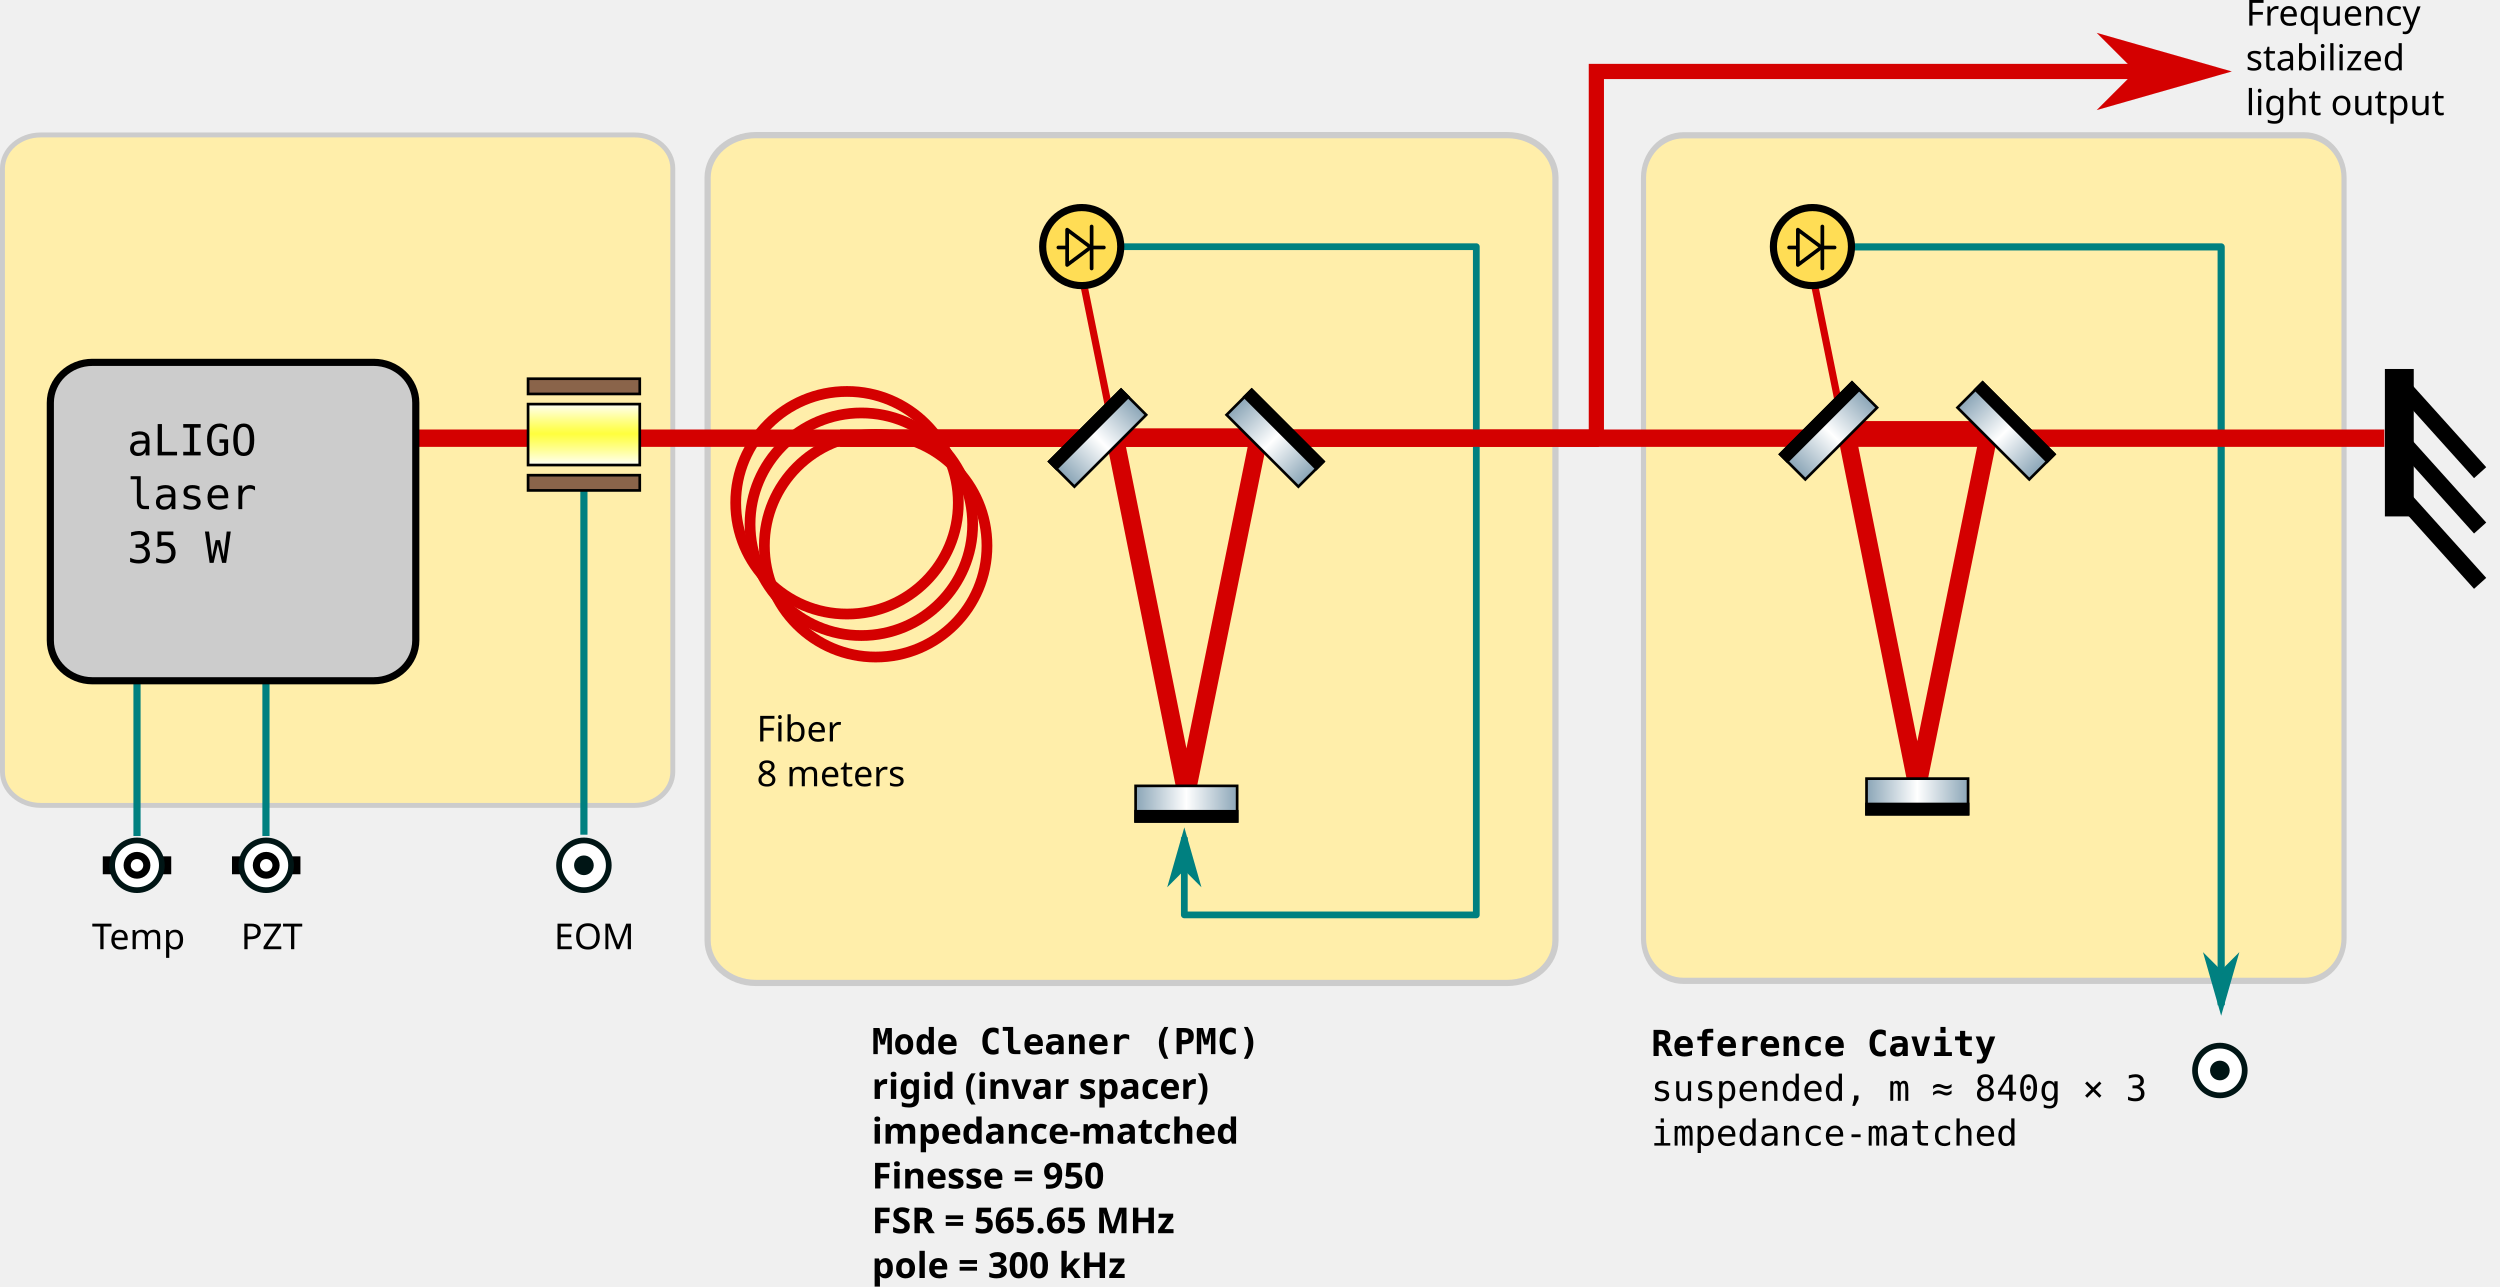
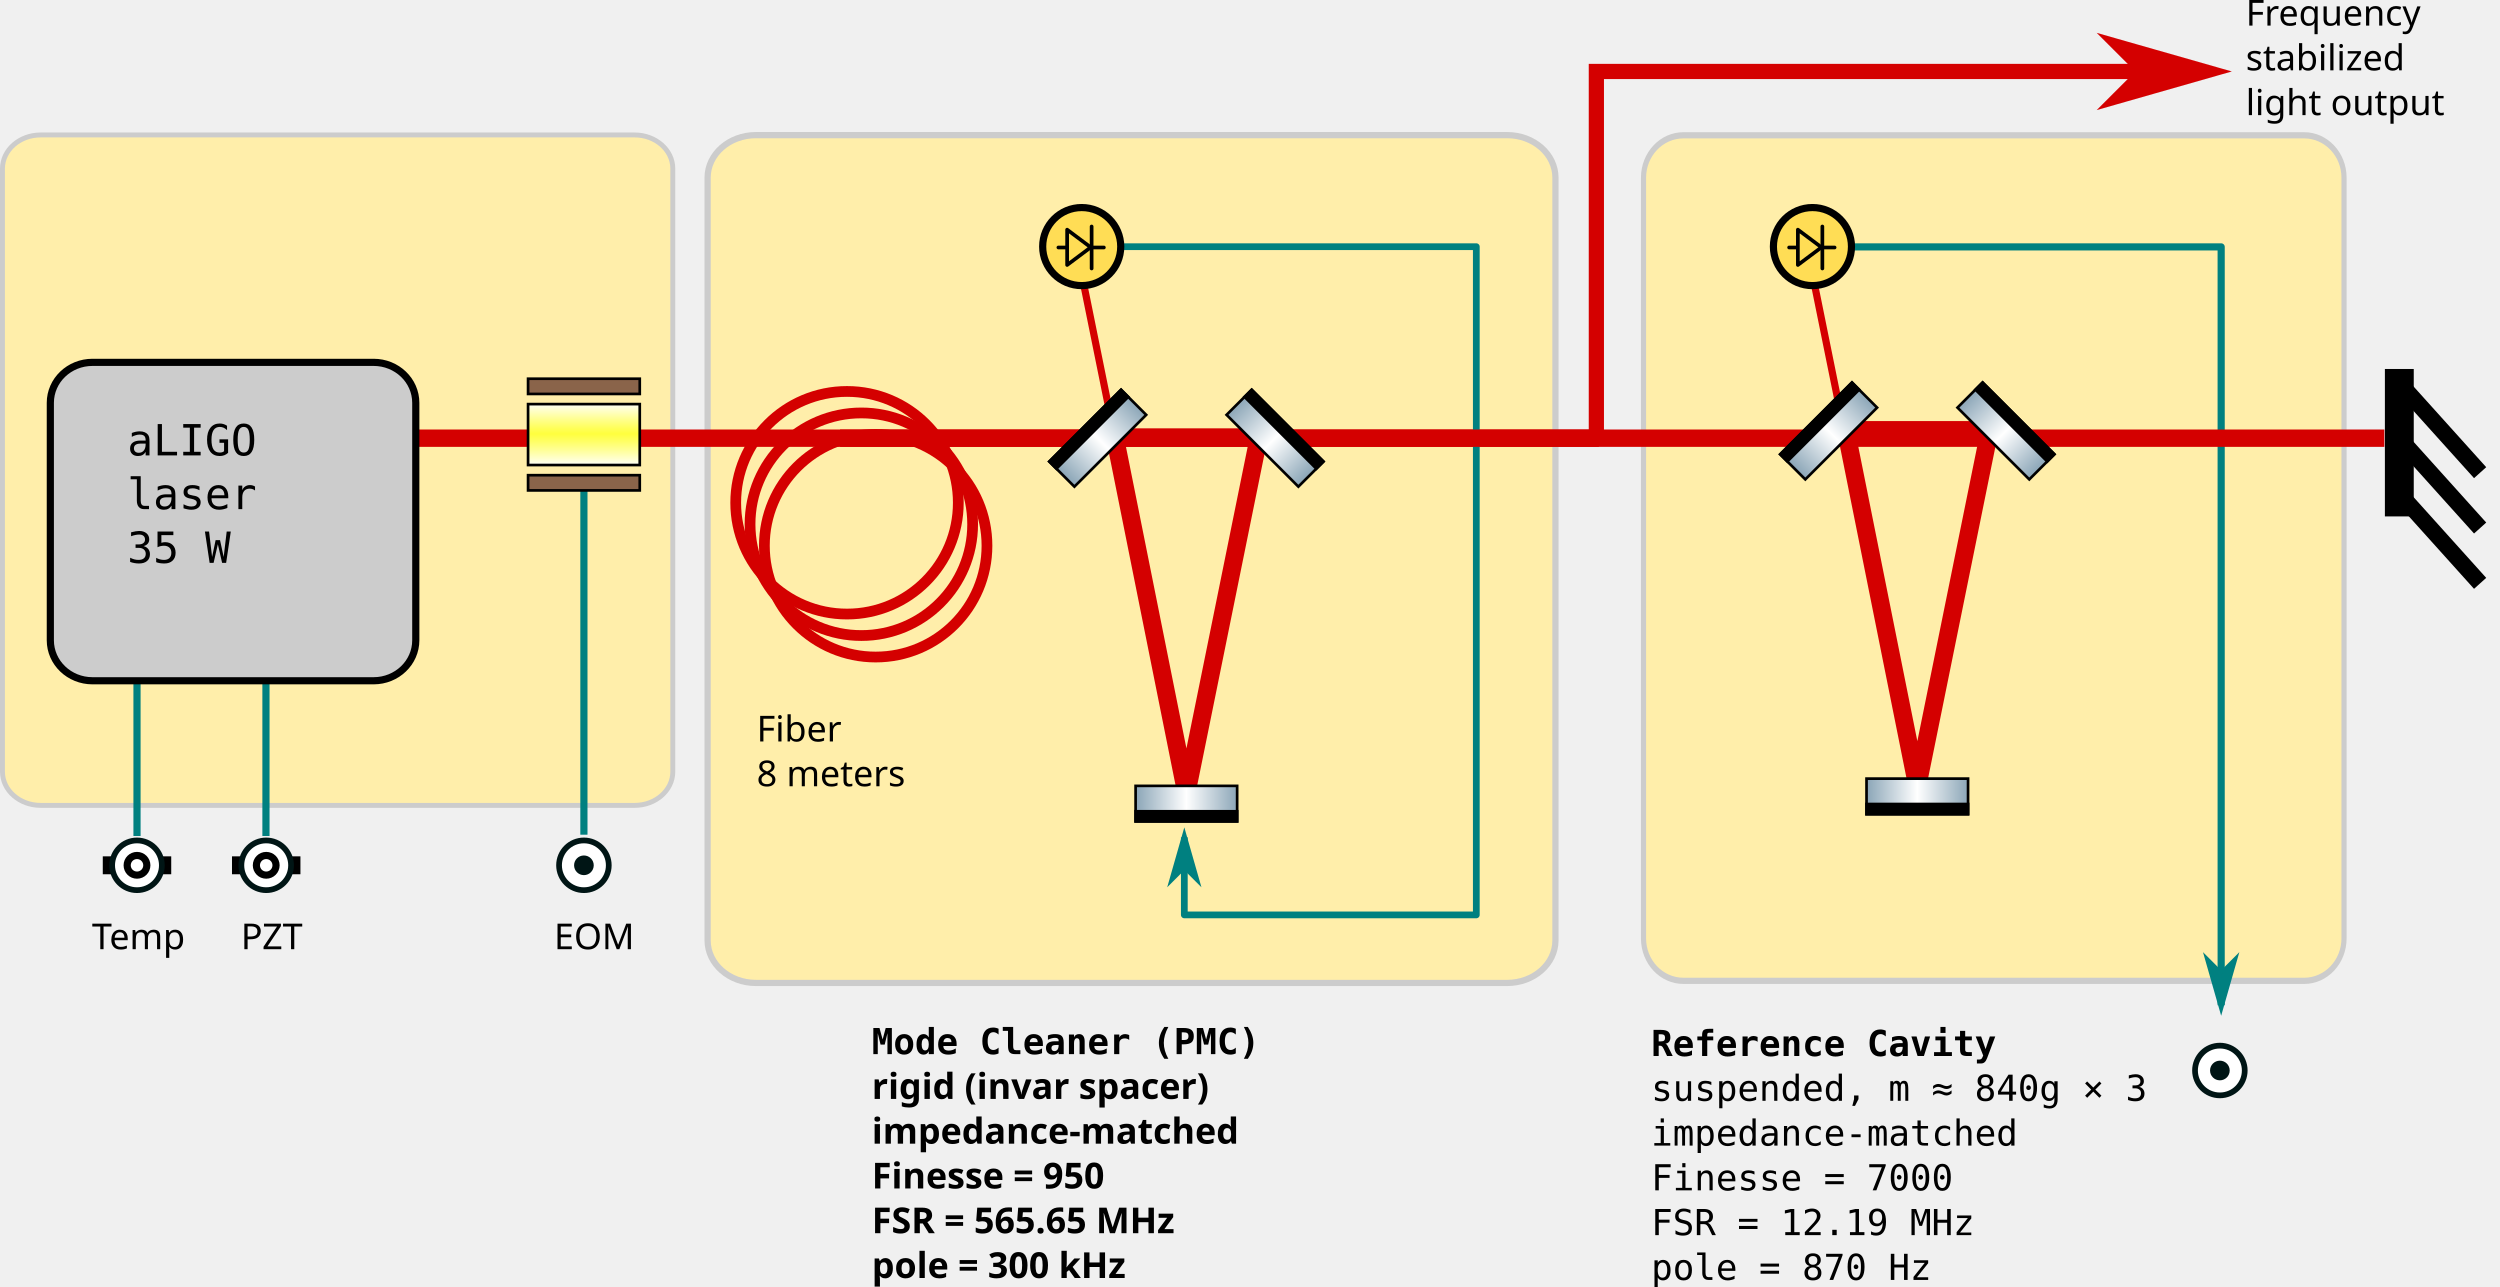
<svg xmlns="http://www.w3.org/2000/svg" xmlns:xlink="http://www.w3.org/1999/xlink" width="697.928" height="359.184" id="svg2" version="1.1">
  <defs id="defs4">
    <marker style="overflow:visible" id="TriangleOutM" refX="0" refY="0" orient="auto">
      <path transform="scale(0.4,0.4)" style="fill-rule:evenodd;stroke:#000000;stroke-width:1pt;marker-start:none" d="m 5.77,0 -8.65,5 0,-10 8.65,5 z" id="path9526" />
    </marker>
    <marker style="overflow:visible" id="TriangleOutL" refX="0" refY="0" orient="auto">
      <path transform="scale(0.8,0.8)" style="fill-rule:evenodd;stroke:#000000;stroke-width:1pt;marker-start:none" d="m 5.77,0 -8.65,5 0,-10 8.65,5 z" id="path9523" />
    </marker>
    <marker style="overflow:visible" id="Arrow1Mend" refX="0" refY="0" orient="auto">
      <path transform="matrix(-0.4,0,0,-0.4,-4,0)" style="fill-rule:evenodd;stroke:#000000;stroke-width:1pt;marker-start:none" d="M 0,0 5,-5 -12.5,0 5,5 0,0 z" id="path9389" />
    </marker>
    <linearGradient id="linearGradient6000" gradientUnits="userSpaceOnUse" x1="-296.628" y1="-366.228" x2="-296.628" y2="-394.575" gradientTransform="matrix(0,-0.35,1,0,412.2441,-97.8508)">
      <stop offset="0.006" style="stop-color:#89A4B6" id="stop5965" />
      <stop offset="0.5" style="stop-color:#FFFFFF" id="stop5967" />
      <stop offset="1" style="stop-color:#89A4B6" id="stop5969" />
    </linearGradient>
    <linearGradient id="linearGradient5993" gradientUnits="userSpaceOnUse" x1="1050.925" y1="24.558" x2="1050.925" y2="-3.79" gradientTransform="matrix(0.2475,0.2475,-0.7071,0.7071,-203.2667,-196.2051)">
      <stop offset="0.006" style="stop-color:#89A4B6" id="stop5954" />
      <stop offset="0.5" style="stop-color:#FFFFFF" id="stop5956" />
      <stop offset="1" style="stop-color:#89A4B6" id="stop5958" />
    </linearGradient>
    <linearGradient id="linearGradient8048" gradientUnits="userSpaceOnUse" x1="-296.628" y1="-366.228" x2="-296.628" y2="-394.575" gradientTransform="matrix(0,-0.35,1,0,412.2441,-97.8508)">
      <stop offset="0.006" style="stop-color:#89A4B6" id="stop8050" />
      <stop offset="0.5" style="stop-color:#FFFFFF" id="stop8052" />
      <stop offset="1" style="stop-color:#89A4B6" id="stop8054" />
    </linearGradient>
    <linearGradient id="linearGradient8232" gradientUnits="userSpaceOnUse" x1="1435.321" y1="-456.838" x2="1435.321" y2="-485.185" gradientTransform="matrix(-0.2475,0.2475,-0.7071,-0.7071,36.25,-617.0538)">
      <stop offset="0.006" style="stop-color:#89A4B6" id="stop8234" />
      <stop offset="0.5" style="stop-color:#FFFFFF" id="stop8236" />
      <stop offset="1" style="stop-color:#89A4B6" id="stop8238" />
    </linearGradient>
    <linearGradient id="linearGradient8244" gradientUnits="userSpaceOnUse" x1="1050.925" y1="24.558" x2="1050.925" y2="-3.79" gradientTransform="matrix(0.2475,0.2475,-0.7071,0.7071,-203.2667,-196.2051)">
      <stop offset="0.006" style="stop-color:#89A4B6" id="stop8246" />
      <stop offset="0.5" style="stop-color:#FFFFFF" id="stop8248" />
      <stop offset="1" style="stop-color:#89A4B6" id="stop8250" />
    </linearGradient>
    <linearGradient id="linearGradient8256" gradientUnits="userSpaceOnUse" x1="-296.628" y1="-366.228" x2="-296.628" y2="-394.575" gradientTransform="matrix(0,-0.35,1,0,412.2441,-97.8508)">
      <stop offset="0.006" style="stop-color:#89A4B6" id="stop8258" />
      <stop offset="0.5" style="stop-color:#FFFFFF" id="stop8260" />
      <stop offset="1" style="stop-color:#89A4B6" id="stop8262" />
    </linearGradient>
    <linearGradient id="linearGradient5726" gradientUnits="userSpaceOnUse" x1="28.722" y1="32.973" x2="28.722" y2="13.131">
      <stop offset="0" style="stop-color:#FFFFFF" id="stop5690" />
      <stop offset="0.005" style="stop-color:#FEFCFC" id="stop5692" />
      <stop offset="0.15" style="stop-color:#E6A4A4" id="stop5694" />
      <stop offset="0.277" style="stop-color:#D35E5E" id="stop5696" />
      <stop offset="0.382" style="stop-color:#C62B2B" id="stop5698" />
      <stop offset="0.462" style="stop-color:#BD0C0C" id="stop5700" />
      <stop offset="0.506" style="stop-color:#BA0000" id="stop5702" />
      <stop offset="0.708" style="stop-color:#D86E6E" id="stop5704" />
      <stop offset="0.91" style="stop-color:#F4D6D6" id="stop5706" />
      <stop offset="1" style="stop-color:#FFFFFF" id="stop5708" />
    </linearGradient>
    <linearGradient id="linearGradient4599" gradientUnits="userSpaceOnUse" x1="63.739" y1="107.564" x2="63.739" y2="86.303" gradientTransform="matrix(0.8,0,0,0.8,-35.0284,-61.5817)">
      <stop offset="0" style="stop-color:#FFFFFF" id="stop4569" />
      <stop offset="0.25" style="stop-color:#FFFF99" id="stop4571" />
      <stop offset="0.428" style="stop-color:#FFFF58" id="stop4573" />
      <stop offset="0.511" style="stop-color:#FFFF3E" id="stop4575" />
      <stop offset="0.581" style="stop-color:#FFFF53" id="stop4577" />
      <stop offset="0.725" style="stop-color:#FFFF89" id="stop4579" />
      <stop offset="0.93" style="stop-color:#FFFFE0" id="stop4581" />
      <stop offset="1" style="stop-color:#FFFFFF" id="stop4583" />
    </linearGradient>
    <linearGradient id="linearGradient3818" gradientUnits="userSpaceOnUse" x1="350.087" y1="43.03" x2="350.087" y2="14.683" gradientTransform="matrix(0.35,0,0,1,-117.1952,-14.3086)">
      <stop offset="0.006" style="stop-color:#89A4B6" id="stop3800" />
      <stop offset="0.5" style="stop-color:#FFFFFF" id="stop3802" />
      <stop offset="1" style="stop-color:#89A4B6" id="stop3804" />
    </linearGradient>
    <radialGradient gradientUnits="userSpaceOnUse" r="10.296" fy="10.297" fx="10.296" cy="10.297" cx="10.296" id="radialGradient5317" xlink:href="#radialGradient5304" />
    <radialGradient id="radialGradient5304" cx="10.296" cy="10.296" r="9.921" fx="10.296" fy="10.296" gradientUnits="userSpaceOnUse">
      <stop offset="0" style="stop-color:#FFFFFF" id="stop5306" />
      <stop offset="1" style="stop-color:#B33000" id="stop5308" />
    </radialGradient>
    <marker style="overflow:visible" id="Arrow1MendY" refX="0" refY="0" orient="auto">
      <path transform="matrix(-0.4,0,0,-0.4,-4,0)" style="fill:#d40000;fill-rule:evenodd;stroke:#d40000;stroke-width:1pt;marker-start:none" d="M 0,0 5,-5 -12.5,0 5,5 0,0 z" id="path12046" />
    </marker>
    <marker style="overflow:visible" id="Arrow1Mendh" refX="0" refY="0" orient="auto">
      <path transform="matrix(-0.4,0,0,-0.4,-4,0)" style="fill:#008080;fill-rule:evenodd;stroke:#008080;stroke-width:1pt;marker-start:none" d="M 0,0 5,-5 -12.5,0 5,5 0,0 z" id="path12399" />
    </marker>
    <marker style="overflow:visible" id="Arrow1Mendy" refX="0" refY="0" orient="auto">
      <path transform="matrix(-0.4,0,0,-0.4,-4,0)" style="fill:#008080;fill-rule:evenodd;stroke:#008080;stroke-width:1pt;marker-start:none" d="M 0,0 5,-5 -12.5,0 5,5 0,0 z" id="path12736" />
    </marker>
    <linearGradient xlink:href="#linearGradient3818" id="linearGradient13020" gradientUnits="userSpaceOnUse" gradientTransform="matrix(0.8,0,0,0.8,-34.8284,-61.1108)" x1="43.535" y1="112.758" x2="43.535" y2="76.388" />
    <linearGradient xlink:href="#linearGradient4599" id="linearGradient13024" gradientUnits="userSpaceOnUse" gradientTransform="matrix(0.8,0,0,0.8,-34.8284,-61.1108)" x1="43.535" y1="107.446" x2="43.535" y2="85.247" />
    <linearGradient xlink:href="#linearGradient3818" id="linearGradient3821" gradientUnits="userSpaceOnUse" gradientTransform="matrix(0.8,0,0,0.8,-34.8284,-61.1108)" x1="43.535" y1="112.758" x2="43.535" y2="76.388" />
  </defs>
  <g id="layer1" transform="translate(-35.18172,-74.65188)">
    <use x="0" y="0" xlink:href="#use12320" id="use12322" transform="matrix(0.9569227,0,0,0.7928963,-436.8547,23.18742)" width="744.094" height="1052.362" style="fill:#ffeeaa" />
    <use x="0" y="0" xlink:href="#rect12318" id="use12320" transform="matrix(0.8262415,0,0,0.9973081,301.7159,0.3517079)" width="744.094" height="1052.362" style="fill:#ffeeaa" />
    <rect style="color:#000000;fill:#ffeeaa;stroke:#cccccc;stroke-width:1.739;stroke-linecap:square;stroke-linejoin:round;stroke-miterlimit:4;stroke-opacity:1;stroke-dasharray:none;stroke-dashoffset:0;marker:none;visibility:visible;display:inline;overflow:visible;enable-background:accumulate" id="rect12318" width="236.69" height="236.69" x="232.726" y="112.374" rx="13.492" ry="11.874" />
    <path style="fill:none;stroke:#008080;stroke-width:2;stroke-linecap:square;stroke-linejoin:round;stroke-miterlimit:4;stroke-opacity:1;stroke-dasharray:none;stroke-dashoffset:0;marker-end:url(#Arrow1Mendy)" d="m 545.188,143.576 110.079,0 0,210.714" id="path12304" />
    <g transform="matrix(0.7345634,0,0,-1,599.563,246.6256)" id="g12277" style="stroke:#d40000;stroke-width:4.845;stroke-miterlimit:4;stroke-dasharray:none;display:inline;enable-background:new">
      <path style="fill:none;stroke:#d40000;stroke-width:4.845;stroke-linecap:butt;stroke-linejoin:miter;stroke-miterlimit:4;stroke-opacity:1;stroke-dasharray:none" d="m 102.025,118.981 586.899,0" id="path12279" transform="matrix(1,0,0,-1,-551.0808,168.6256)" />
    </g>
    <path id="path11406" d="m 337.129,143.518 110.196,0 0,186.546 -81.515,0 0,-20.73" style="fill:none;stroke:#008080;stroke-width:1.883;stroke-linecap:square;stroke-linejoin:round;stroke-miterlimit:4;stroke-opacity:1;stroke-dasharray:none;stroke-dashoffset:0;marker-end:url(#Arrow1Mendh)" />
    <path id="path11383" d="m 198.193,307.675 0,-97.661" style="fill:none;stroke:#008080;stroke-width:2;stroke-linecap:butt;stroke-linejoin:miter;stroke-miterlimit:4;stroke-opacity:1;stroke-dasharray:none" />
    <path id="path11379" d="m 73.429,308.041 0,-58.393" style="fill:none;stroke:#008080;stroke-width:2;stroke-linecap:butt;stroke-linejoin:miter;stroke-miterlimit:4;stroke-opacity:1;stroke-dasharray:none" />
    <path style="fill:none;stroke:#008080;stroke-width:2;stroke-linecap:butt;stroke-linejoin:miter;stroke-miterlimit:4;stroke-opacity:1;stroke-dasharray:none" d="m 109.429,308.041 0,-58.393" id="path11381" />
    <g style="stroke:#d40000;stroke-width:4.845;stroke-miterlimit:4;stroke-dasharray:none;display:inline;enable-background:new" id="g8222" transform="matrix(0.6815433,0,0,-1,387.5984,246.6256)">
      <path transform="matrix(1,0,0,-1,-551.0808,168.6256)" id="path8315" d="m 102.025,118.981 586.899,0" style="fill:none;stroke:#d40000;stroke-width:4.845;stroke-linecap:butt;stroke-linejoin:miter;stroke-miterlimit:4;stroke-opacity:1;stroke-dasharray:none" />
    </g>
    <g transform="translate(182.2275,180.0051)" id="g4596" style="display:inline;enable-background:new">
      <g id="g4566">
        <linearGradient id="linearGradient8461" gradientUnits="userSpaceOnUse" x1="63.739" y1="107.564" x2="63.739" y2="86.303" gradientTransform="matrix(0.8,0,0,0.8,-35.0284,-61.5817)">
          <stop offset="0" style="stop-color:#FFFFFF" id="stop8463" />
          <stop offset="0.25" style="stop-color:#FFFF99" id="stop8465" />
          <stop offset="0.428" style="stop-color:#FFFF58" id="stop8467" />
          <stop offset="0.511" style="stop-color:#FFFF3E" id="stop8469" />
          <stop offset="0.581" style="stop-color:#FFFF53" id="stop8471" />
          <stop offset="0.725" style="stop-color:#FFFF89" id="stop8473" />
          <stop offset="0.93" style="stop-color:#FFFFE0" id="stop8475" />
          <stop offset="1" style="stop-color:#FFFFFF" id="stop8477" />
        </linearGradient>
        <rect style="fill:url(#linearGradient13024);fill-opacity:1;stroke:#000000;stroke-width:0.75" x="0.375" y="7.462" width="31.18" height="17.009" id="rect4585" />
        <rect style="fill:#8a644a;stroke:#000000;stroke-width:0.75" x="0.375" y="0.375" width="31.181" height="4.252" id="rect4587" />
        <rect style="fill:#8a644a;stroke:#000000;stroke-width:0.75" x="0.375" y="27.305" width="31.181" height="4.252" id="rect4589" />
      </g>
    </g>
    <path id="path10199" d="m 346.433,196.729 40.154,0 -20.203,99.5 -19.951,-99.5 z" style="fill:none;stroke:#d40000;stroke-width:5;stroke-linecap:butt;stroke-linejoin:miter;stroke-miterlimit:4;stroke-opacity:1;stroke-dasharray:none" />
    <path id="path10339" d="M 365.373,290.42 337.021,150.542" style="fill:none;stroke:#d40000;stroke-width:2;stroke-linecap:butt;stroke-linejoin:miter;stroke-miterlimit:4;stroke-opacity:1;stroke-dasharray:none" />
    <g transform="matrix(-0.707107,-0.707107,-0.707107,0.707107,355.6944,190.467)" id="g7458" style="display:inline;enable-background:new">
      <g id="g7460">
        <linearGradient id="linearGradient7462" gradientUnits="userSpaceOnUse" x1="350.087" y1="43.03" x2="350.087" y2="14.683" gradientTransform="matrix(0.35,0,0,1,-117.1952,-14.3086)">
          <stop offset="0.006" style="stop-color:#89A4B6" id="stop7464" />
          <stop offset="0.5" style="stop-color:#FFFFFF" id="stop7466" />
          <stop offset="1" style="stop-color:#89A4B6" id="stop7468" />
        </linearGradient>
        <rect style="fill:url(#linearGradient3821);fill-opacity:1;stroke:#000000;stroke-width:0.75" x="0.375" y="0.375" width="9.921" height="28.346" id="rect7470" />
        <rect style="stroke:#000000;stroke-width:0.75" x="7.46" y="0.375" width="2.836" height="28.346" id="rect7472" />
      </g>
    </g>
    <use height="1052.362" width="744.094" transform="matrix(-1,0,0,1,732.7667,-3.4999999e-6)" id="use9367" xlink:href="#g7458" y="0" x="0" />
    <use height="1052.362" width="744.094" transform="matrix(-0.7071068,0.7071068,-0.7071068,-0.7071068,782.2422,161.7212)" id="use9369" xlink:href="#use9367" y="0" x="0" />
    <path style="fill:none;stroke:#d40000;stroke-width:5;stroke-linecap:butt;stroke-linejoin:miter;stroke-miterlimit:4;stroke-opacity:1;stroke-dasharray:none" d="m 550.484,194.708 40.154,0 -20.203,99.5 -19.951,-99.5 z" id="path10295" />
    <use x="0" y="0" xlink:href="#g7458" id="use10313" transform="matrix(-1,0,0,1,936.8175,-2.020309)" width="744.094" height="1052.362" />
    <use x="0" y="0" xlink:href="#use9367" id="use10315" transform="matrix(-0.7071068,0.7071068,-0.7071068,-0.7071068,986.293,159.7009)" width="744.094" height="1052.362" />
    <path style="fill:none;stroke:#d40000;stroke-width:2;stroke-linecap:butt;stroke-linejoin:miter;stroke-miterlimit:4;stroke-opacity:1;stroke-dasharray:none" d="M 569.373,290.42 541.021,150.542" id="path10343" />
    <g style="display:inline;enable-background:new" id="g10297" transform="matrix(-0.707107,-0.707107,-0.707107,0.707107,559.7452,188.4467)">
      <g id="g10299">
        <linearGradient gradientTransform="matrix(0.35,0,0,1,-117.1952,-14.3086)" y2="14.683" x2="350.087" y1="43.03" x1="350.087" gradientUnits="userSpaceOnUse" id="linearGradient10301">
          <stop id="stop10303" style="stop-color:#89A4B6" offset="0.006" />
          <stop id="stop10305" style="stop-color:#FFFFFF" offset="0.5" />
          <stop id="stop10307" style="stop-color:#89A4B6" offset="1" />
        </linearGradient>
        <rect id="rect10309" height="28.346" width="9.921" y="0.375" x="0.375" style="fill:url(#linearGradient13020);fill-opacity:1;stroke:#000000;stroke-width:0.75" />
        <rect id="rect10311" height="28.346" width="2.836" y="0.375" x="7.46" style="stroke:#000000;stroke-width:0.75" />
      </g>
    </g>
    <g id="g10458" transform="translate(-20,78)">
      <g id="g10447" transform="matrix(0,1.098345,-1.098345,0,410.1821,-350.0159)">
        <g style="fill:#ffdd55;fill-opacity:1;stroke:#000000" transform="translate(368.0061,37.97355)" id="g10359">
          <radialGradient id="radialGradient10361" cx="10.296" cy="10.296" r="9.921" fx="10.296" fy="10.296" gradientUnits="userSpaceOnUse">
            <stop offset="0" style="stop-color:#FFFFFF" id="stop10363" />
            <stop offset="1" style="stop-color:#B33000" id="stop10365" />
          </radialGradient>
          <circle d="m 20.217,10.297 c 0,5.479 -4.442,9.921 -9.921,9.921 -5.479,0 -9.921,-4.442 -9.921,-9.921 0,-5.479 4.442,-9.921 9.921,-9.921 5.479,0 9.921,4.442 9.921,9.921 z" style="fill:#ffdd55;fill-opacity:1;stroke:#000000;stroke-width:1.821;stroke-miterlimit:4;stroke-dasharray:none" cx="10.296" cy="10.297" r="9.921" id="circle10367" />
          <line style="fill:#ffdd55;fill-opacity:1;stroke:#000000;stroke-width:0.941;stroke-linecap:round" x1="10.526" y1="14.001" x2="10.526" y2="16.225" id="line10369" />
          <line style="fill:#ffdd55;fill-opacity:1;stroke:#000000;stroke-width:0.941;stroke-linecap:round" x1="10.526" y1="4.666" x2="10.526" y2="8.223" id="line10371" />
          <polygon style="fill:#ffdd55;fill-opacity:1;stroke:#000000;stroke-width:1.5;stroke-linecap:round;stroke-linejoin:round" points="3.078,15.965 3.078,15.965 10.23,6.412 17.382,15.965 17.382,15.965 " id="polygon10373" transform="matrix(0.6273079,0,0,0.6273079,4.067164,3.986514)" />
          <line style="fill:#ffdd55;fill-opacity:1;stroke:#000000;stroke-width:0.941;stroke-linecap:round;stroke-linejoin:round" x1="5.191" y1="7.778" x2="15.861" y2="7.778" id="line10375" />
        </g>
      </g>
    </g>
    <use height="1052.362" width="744.094" transform="translate(204,0)" id="use10470" xlink:href="#g10458" y="0" x="0" />
    <rect ry="11.293" rx="11.771" y="175.81" x="49.232" height="88.893" width="102.025" id="rect2816" style="color:#000000;fill:#cccccc;stroke:#000000;stroke-width:2;stroke-miterlimit:4;stroke-opacity:1;stroke-dasharray:none;stroke-dashoffset:0;marker:none;visibility:visible;display:inline;overflow:visible;enable-background:accumulate" />
    <g transform="translate(2.446424,-478.6426)" id="g6232">
      <path style="fill:none;stroke:#000000;stroke-width:5;stroke-linecap:butt;stroke-linejoin:miter;stroke-miterlimit:4;stroke-opacity:1;stroke-dasharray:none" d="m 61.429,794.862 19.107,0" id="path6218" />
      <path style="color:#000000;fill:#ffffff;fill-opacity:1;stroke:#001515;stroke-width:5;stroke-miterlimit:4;stroke-opacity:1;stroke-dasharray:none;stroke-dashoffset:0;marker:none;visibility:visible;display:inline;overflow:visible;enable-background:accumulate" id="path6214" d="m 256.579,307.826 c 0,11.995 -9.724,21.718 -21.718,21.718 -11.995,0 -21.718,-9.724 -21.718,-21.718 0,-11.995 9.724,-21.718 21.718,-21.718 11.995,0 21.718,9.724 21.718,21.718 z" transform="matrix(0.3195529,0,0,0.3195529,-4.068212,696.4953)" />
      <path transform="matrix(0.1263349,0,0,0.1263349,41.31108,755.9728)" d="m 256.579,307.826 c 0,11.995 -9.724,21.718 -21.718,21.718 -11.995,0 -21.718,-9.724 -21.718,-21.718 0,-11.995 9.724,-21.718 21.718,-21.718 11.995,0 21.718,9.724 21.718,21.718 z" id="path6216" style="color:#000000;fill:none;stroke:#000000;stroke-width:15.831;stroke-miterlimit:4;stroke-opacity:1;stroke-dasharray:none;stroke-dashoffset:0;marker:none;visibility:visible;display:inline;overflow:visible;enable-background:accumulate" />
    </g>
    <g transform="matrix(0.3195529,0,0,0.3195529,120.5602,145.2654)" id="g5593">
      <path transform="translate(8.081218,227.1529)" d="m 256.579,307.826 c 0,11.995 -9.724,21.718 -21.718,21.718 -11.995,0 -21.718,-9.724 -21.718,-21.718 0,-11.995 9.724,-21.718 21.718,-21.718 11.995,0 21.718,9.724 21.718,21.718 z" id="path5581" style="color:#000000;fill:#ffffff;fill-opacity:1;stroke:#001515;stroke-width:5;stroke-miterlimit:4;stroke-opacity:1;stroke-dasharray:none;stroke-dashoffset:0;marker:none;visibility:visible;display:inline;overflow:visible;enable-background:accumulate" />
      <path style="color:#000000;fill:#001515;fill-opacity:1;stroke:#001515;stroke-width:0;stroke-miterlimit:4;stroke-opacity:1;stroke-dasharray:none;stroke-dashoffset:0;marker:none;visibility:visible;display:inline;overflow:visible;enable-background:accumulate" id="path5583" d="m 256.579,307.826 c 0,11.995 -9.724,21.718 -21.718,21.718 -11.995,0 -21.718,-9.724 -21.718,-21.718 0,-11.995 9.724,-21.718 21.718,-21.718 11.995,0 21.718,9.724 21.718,21.718 z" transform="matrix(0.3953488,0,0,0.3953488,150.0899,413.28)" />
    </g>
    <g transform="translate(554.7857,-161.2857)" id="g11366">
      <path style="fill:none;stroke:#000000;stroke-width:4.574;stroke-linecap:butt;stroke-linejoin:miter;stroke-miterlimit:4;stroke-opacity:1;stroke-dasharray:none" d="m 149.767,342.331 c 0,0 23.009,25.562 23.009,25.562 0,0 -23.009,-25.562 -23.009,-25.562 z m 0,30.884 c 0,0 23.009,25.576 23.009,25.576 0,0 -23.009,-25.576 -23.009,-25.576 z" id="path11347" />
      <path id="path11359" d="m 149.768,357.775 23.01,25.571" style="fill:none;stroke:#000000;stroke-width:4.574;stroke-linecap:butt;stroke-linejoin:miter;stroke-miterlimit:4;stroke-opacity:1;stroke-dasharray:none" />
      <path style="fill:none;stroke:#000000;stroke-width:8.056;stroke-linecap:butt;stroke-linejoin:miter;stroke-miterlimit:4;stroke-opacity:1;stroke-dasharray:none" d="m 150.217,338.946 0,41.16" id="path11364" />
    </g>
    <g id="g11371" transform="translate(38.51785,-478.6426)">
      <path id="path11373" d="m 61.429,794.862 19.107,0" style="fill:none;stroke:#000000;stroke-width:5;stroke-linecap:butt;stroke-linejoin:miter;stroke-miterlimit:4;stroke-opacity:1;stroke-dasharray:none" />
      <path transform="matrix(0.3195529,0,0,0.3195529,-4.068212,696.4953)" d="m 256.579,307.826 c 0,11.995 -9.724,21.718 -21.718,21.718 -11.995,0 -21.718,-9.724 -21.718,-21.718 0,-11.995 9.724,-21.718 21.718,-21.718 11.995,0 21.718,9.724 21.718,21.718 z" id="path11375" style="color:#000000;fill:#ffffff;fill-opacity:1;stroke:#001515;stroke-width:5;stroke-miterlimit:4;stroke-opacity:1;stroke-dasharray:none;stroke-dashoffset:0;marker:none;visibility:visible;display:inline;overflow:visible;enable-background:accumulate" />
      <path style="color:#000000;fill:none;stroke:#000000;stroke-width:15.831;stroke-miterlimit:4;stroke-opacity:1;stroke-dasharray:none;stroke-dashoffset:0;marker:none;visibility:visible;display:inline;overflow:visible;enable-background:accumulate" id="path11377" d="m 256.579,307.826 c 0,11.995 -9.724,21.718 -21.718,21.718 -11.995,0 -21.718,-9.724 -21.718,-21.718 0,-11.995 9.724,-21.718 21.718,-21.718 11.995,0 21.718,9.724 21.718,21.718 z" transform="matrix(0.1263349,0,0,0.1263349,41.31108,755.9728)" />
    </g>
    <path id="path11594" d="m 480.838,197.024 0,-102.421 169.043,0" style="fill:none;stroke:#d40000;stroke-width:4.247;stroke-linecap:butt;stroke-linejoin:miter;stroke-miterlimit:4;stroke-opacity:1;stroke-dasharray:none;marker-end:url(#Arrow1MendY)" />
    <text xml:space="preserve" style="font-size:10px;font-style:normal;font-variant:normal;font-weight:normal;font-stretch:normal;fill:#000000;fill-opacity:1;stroke:none;font-family:Droid Sans Mono;-inkscape-font-specification:Droid Sans Mono" x="662.143" y="81.791" id="text12281">
      <tspan x="662.143" y="81.791" id="tspan12289">Frequency</tspan>
      <tspan x="662.143" y="94.291" id="tspan12300">stabilized</tspan>
      <tspan x="662.143" y="106.791" id="tspan12302">light output</tspan>
    </text>
    <text xml:space="preserve" style="font-size:10px;font-style:normal;font-variant:normal;font-weight:normal;font-stretch:normal;fill:#000000;fill-opacity:1;stroke:none;font-family:Droid Sans Mono;-inkscape-font-specification:Droid Sans Mono" x="278.571" y="368.934" id="text12306">
      <tspan id="tspan12308" x="278.571" y="368.934" style="font-style:normal;font-variant:normal;font-weight:bold;font-stretch:normal;font-family:DejaVu Sans Mono;-inkscape-font-specification:DejaVu Sans Mono Bold">Mode Cleaner (PMC)</tspan>
      <tspan x="278.571" y="381.434" id="tspan12316" style="font-weight:bold;-inkscape-font-specification:DejaVu Sans Mono Bold">rigid (invar spacer)</tspan>
      <tspan x="278.571" y="393.934" style="font-weight:bold;-inkscape-font-specification:DejaVu Sans Mono Bold" id="tspan13118">impedance-matched</tspan>
      <tspan x="278.571" y="406.434" style="font-weight:bold;-inkscape-font-specification:DejaVu Sans Mono Bold" id="tspan13114">Finesse = 950</tspan>
      <tspan x="278.571" y="418.934" style="font-weight:bold;-inkscape-font-specification:DejaVu Sans Mono Bold" id="tspan13116">FSR = 565.65 MHz</tspan>
      <tspan x="278.571" y="431.434" style="font-weight:bold;-inkscape-font-specification:DejaVu Sans Mono Bold" id="tspan3815">pole = 300 kHz</tspan>
    </text>
    <text id="text12310" y="369.466" x="496.143" style="font-size:10px;font-style:normal;font-variant:normal;font-weight:normal;font-stretch:normal;fill:#000000;fill-opacity:1;stroke:none;font-family:Droid Sans Mono;-inkscape-font-specification:Droid Sans Mono" xml:space="preserve">
      <tspan y="369.466" x="496.143" id="tspan12312" style="font-style:normal;font-variant:normal;font-weight:bold;font-stretch:normal;font-family:DejaVu Sans Mono;-inkscape-font-specification:DejaVu Sans Mono">Reference Cavity</tspan>
      <tspan y="381.966" x="496.143" id="tspan12314" style="font-style:normal;font-variant:normal;font-weight:normal;font-stretch:normal;font-family:DejaVu Sans Mono;-inkscape-font-specification:DejaVu Sans Mono">suspended, m ≈ 840g × 3</tspan>
      <tspan y="394.466" x="496.143" style="font-style:normal;font-variant:normal;font-weight:normal;font-stretch:normal;font-family:DejaVu Sans Mono;-inkscape-font-specification:DejaVu Sans Mono" id="tspan13120">impedance-matched</tspan>
+       <tspan y="406.966" x="496.143" style="font-style:normal;font-variant:normal;font-weight:normal;font-stretch:normal;font-family:DejaVu Sans Mono;-inkscape-font-specification:DejaVu Sans Mono" id="tspan3000">Finesse = 7000</tspan>
+       <tspan y="419.466" x="496.143" style="font-style:normal;font-variant:normal;font-weight:normal;font-stretch:normal;font-family:DejaVu Sans Mono;-inkscape-font-specification:DejaVu Sans Mono" id="tspan3002">FSR = 12.19 MHz</tspan>
+       <tspan y="431.966" x="496.143" style="font-style:normal;font-variant:normal;font-weight:normal;font-stretch:normal;font-family:DejaVu Sans Mono;-inkscape-font-specification:DejaVu Sans Mono" id="tspan3004">pole = 870 Hz</tspan>
    </text>
    <g id="g12996" transform="matrix(0.3195529,0,0,0.3195529,577.2745,202.5511)">
      <path style="color:#000000;fill:#ffffff;fill-opacity:1;stroke:#001515;stroke-width:5;stroke-miterlimit:4;stroke-opacity:1;stroke-dasharray:none;stroke-dashoffset:0;marker:none;visibility:visible;display:inline;overflow:visible;enable-background:accumulate" id="path12998" d="m 256.579,307.826 c 0,11.995 -9.724,21.718 -21.718,21.718 -11.995,0 -21.718,-9.724 -21.718,-21.718 0,-11.995 9.724,-21.718 21.718,-21.718 11.995,0 21.718,9.724 21.718,21.718 z" transform="translate(8.081218,227.1529)" />
      <path transform="matrix(0.3953488,0,0,0.3953488,150.0899,413.28)" d="m 256.579,307.826 c 0,11.995 -9.724,21.718 -21.718,21.718 -11.995,0 -21.718,-9.724 -21.718,-21.718 0,-11.995 9.724,-21.718 21.718,-21.718 11.995,0 21.718,9.724 21.718,21.718 z" id="path13000" style="color:#000000;fill:#001515;fill-opacity:1;stroke:#001515;stroke-width:0;stroke-miterlimit:4;stroke-opacity:1;stroke-dasharray:none;stroke-dashoffset:0;marker:none;visibility:visible;display:inline;overflow:visible;enable-background:accumulate" />
    </g>
    <text xml:space="preserve" style="font-size:10px;font-style:normal;font-variant:normal;font-weight:normal;font-stretch:normal;fill:#000000;fill-opacity:1;stroke:none;font-family:Droid Sans Mono;-inkscape-font-specification:Droid Sans Mono" x="70.714" y="201.791" id="text13002">
      <tspan id="tspan13004" x="70.714" y="201.791" style="font-size:12px;font-style:normal;font-variant:normal;font-weight:normal;font-stretch:normal;font-family:DejaVu Sans Mono;-inkscape-font-specification:DejaVu Sans Mono">aLIGO</tspan>
      <tspan x="70.714" y="216.791" id="tspan13006" style="font-size:12px;font-style:normal;font-variant:normal;font-weight:normal;font-stretch:normal;font-family:DejaVu Sans Mono;-inkscape-font-specification:DejaVu Sans Mono">laser</tspan>
      <tspan x="70.714" y="231.791" style="font-size:12px;font-style:normal;font-variant:normal;font-weight:normal;font-stretch:normal;font-family:DejaVu Sans Mono;-inkscape-font-specification:DejaVu Sans Mono" id="tspan3813">35 W</tspan>
    </text>
    <text xml:space="preserve" style="font-size:10px;font-style:normal;font-variant:normal;font-weight:normal;font-stretch:normal;fill:#000000;fill-opacity:1;stroke:none;font-family:Droid Sans Mono;-inkscape-font-specification:Droid Sans Mono" x="60.857" y="339.648" id="text13008">
      <tspan id="tspan13010" x="60.857" y="339.648">Temp</tspan>
    </text>
    <text xml:space="preserve" style="font-size:10px;font-style:normal;font-variant:normal;font-weight:normal;font-stretch:normal;fill:#000000;fill-opacity:1;stroke:none;font-family:Droid Sans Mono;-inkscape-font-specification:Droid Sans Mono" x="102.429" y="339.648" id="text13012">
      <tspan id="tspan13014" x="102.429" y="339.648">PZT</tspan>
    </text>
    <text xml:space="preserve" style="font-size:10px;font-style:normal;font-variant:normal;font-weight:normal;font-stretch:normal;fill:#000000;fill-opacity:1;stroke:none;font-family:Droid Sans Mono;-inkscape-font-specification:Droid Sans Mono" x="189.857" y="339.648" id="text13016">
      <tspan id="tspan13018" x="189.857" y="339.648">EOM</tspan>
    </text>
    <path style="color:#000000;fill:none;stroke:#d40000;stroke-width:4.621;stroke-miterlimit:4;stroke-opacity:1;stroke-dasharray:none;stroke-dashoffset:0;marker:none;visibility:visible;display:inline;overflow:visible;enable-background:accumulate" id="path2991" d="m 271.429,120.219 c 0,26.431 -21.426,47.857 -47.857,47.857 -26.431,0 -47.857,-21.426 -47.857,-47.857 0,-26.431 21.426,-47.857 47.857,-47.857 26.431,0 47.857,21.426 47.857,47.857 z" transform="matrix(0.6492537,0,0,0.6492537,134.4883,148.9522)" />
    <use x="0" y="0" xlink:href="#path2991" id="use3801" transform="translate(-4,-6)" width="744.094" height="1052.362" />
    <use x="0" y="0" xlink:href="#use3801" id="use3803" transform="translate(-4,-6)" width="744.094" height="1052.362" />
    <text xml:space="preserve" style="font-size:10px;font-style:normal;font-variant:normal;font-weight:normal;font-stretch:normal;fill:#000000;fill-opacity:1;stroke:none;font-family:Droid Sans Mono;-inkscape-font-specification:Droid Sans Mono" x="246.429" y="281.648" id="text3805">
      <tspan id="tspan3807" x="246.429" y="281.648">Fiber</tspan>
      <tspan x="246.429" y="294.148" id="tspan3811">8 meters</tspan>
      <tspan x="246.429" y="306.648" id="tspan3809" />
    </text>
  </g>
</svg>
